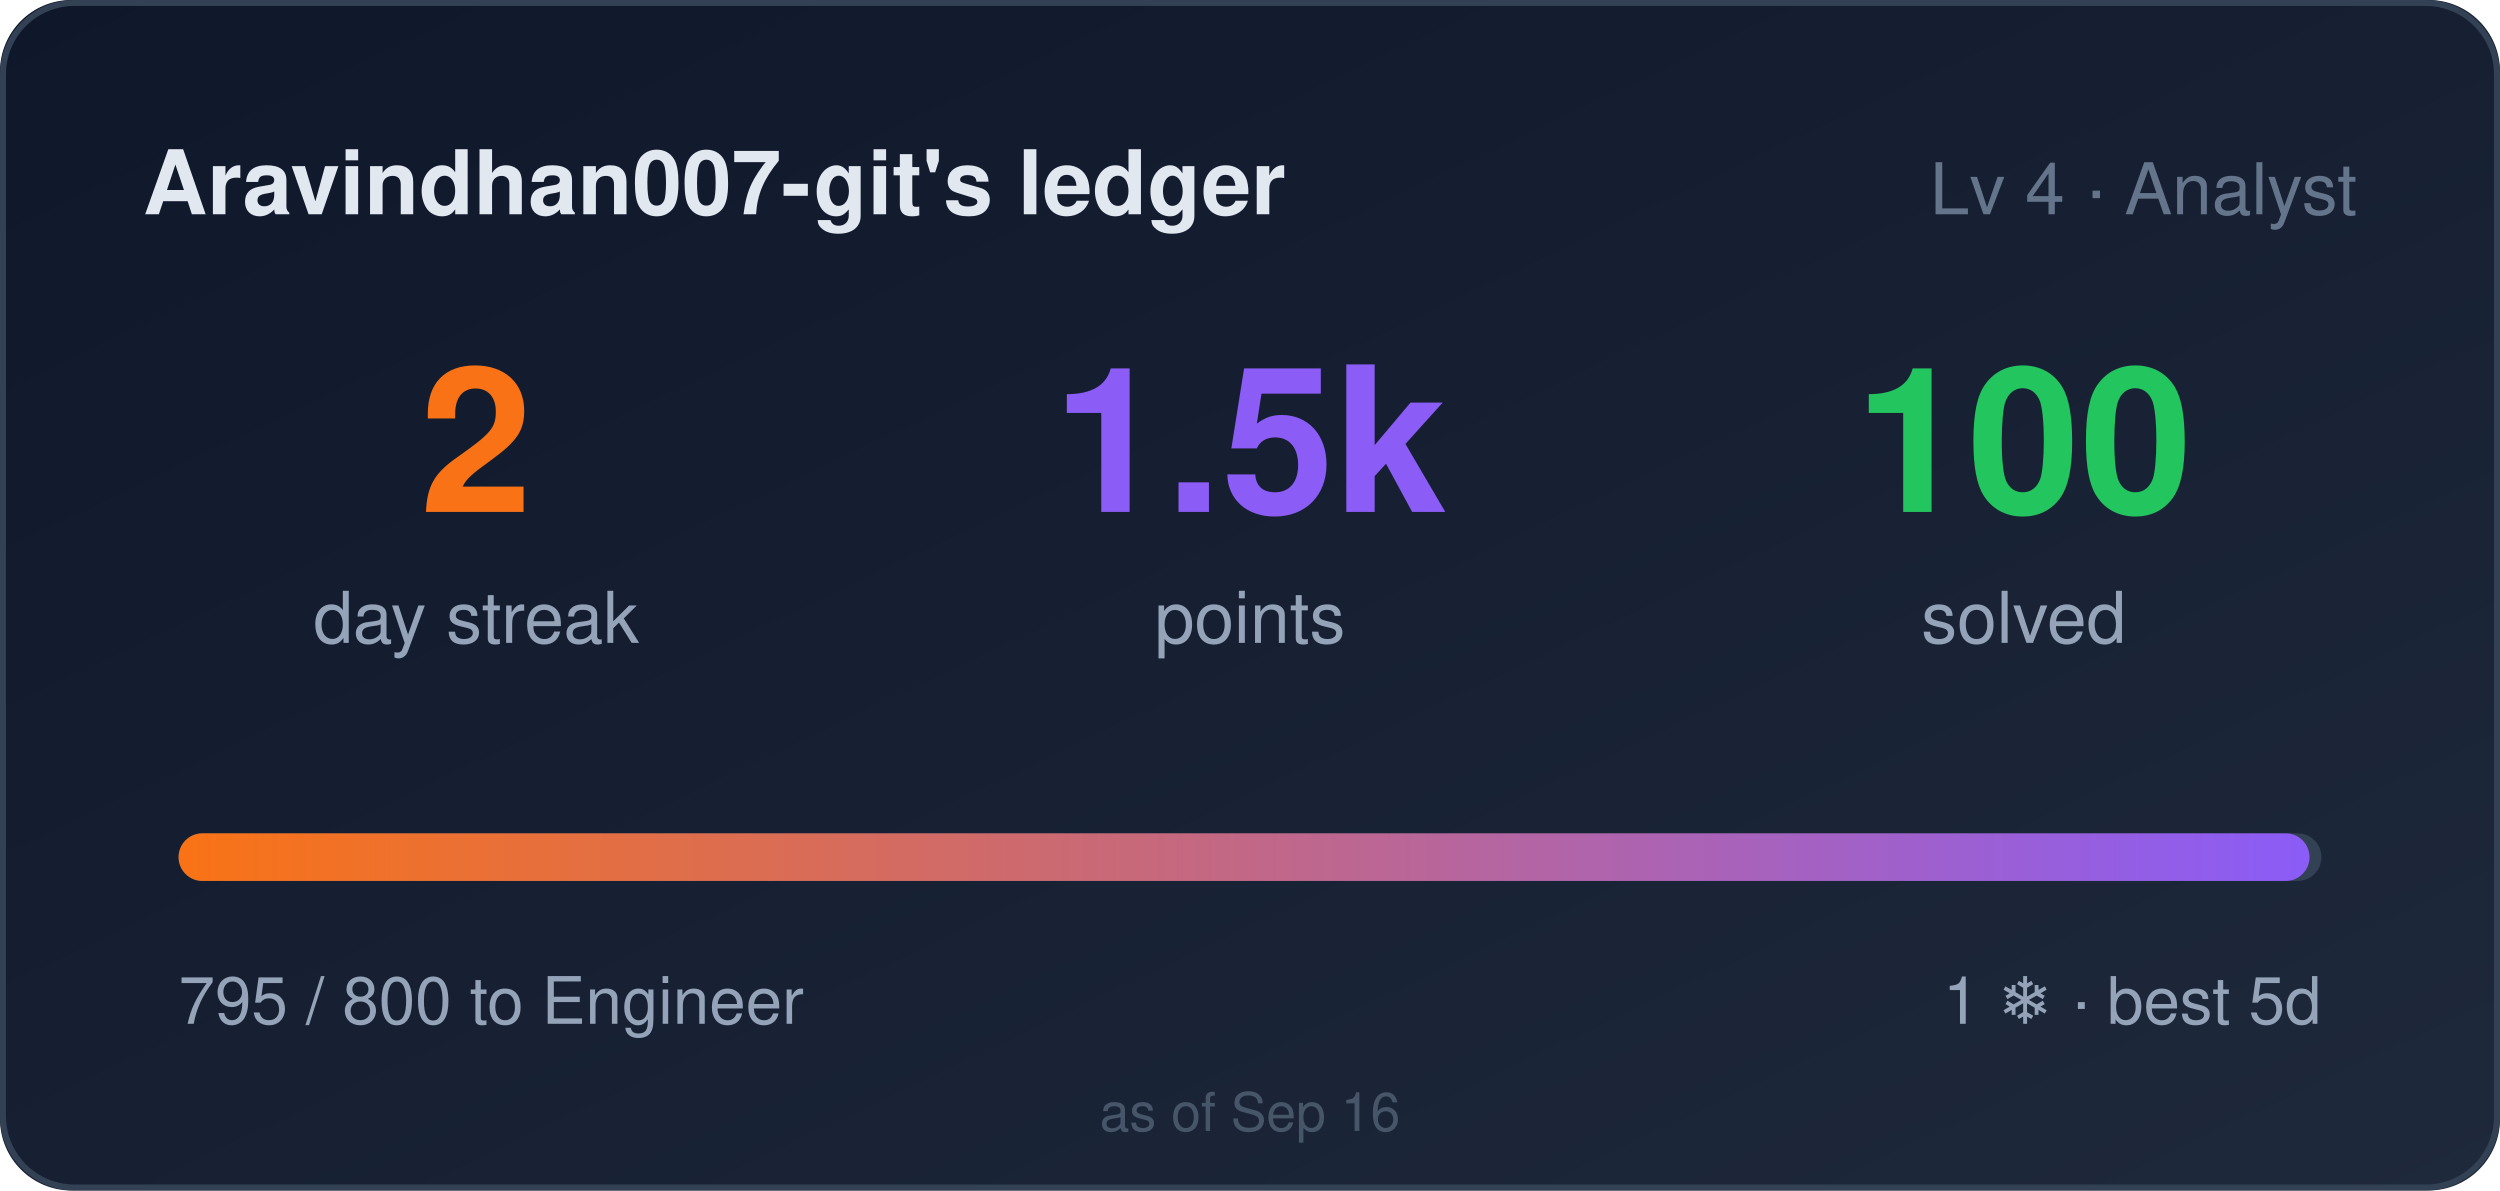
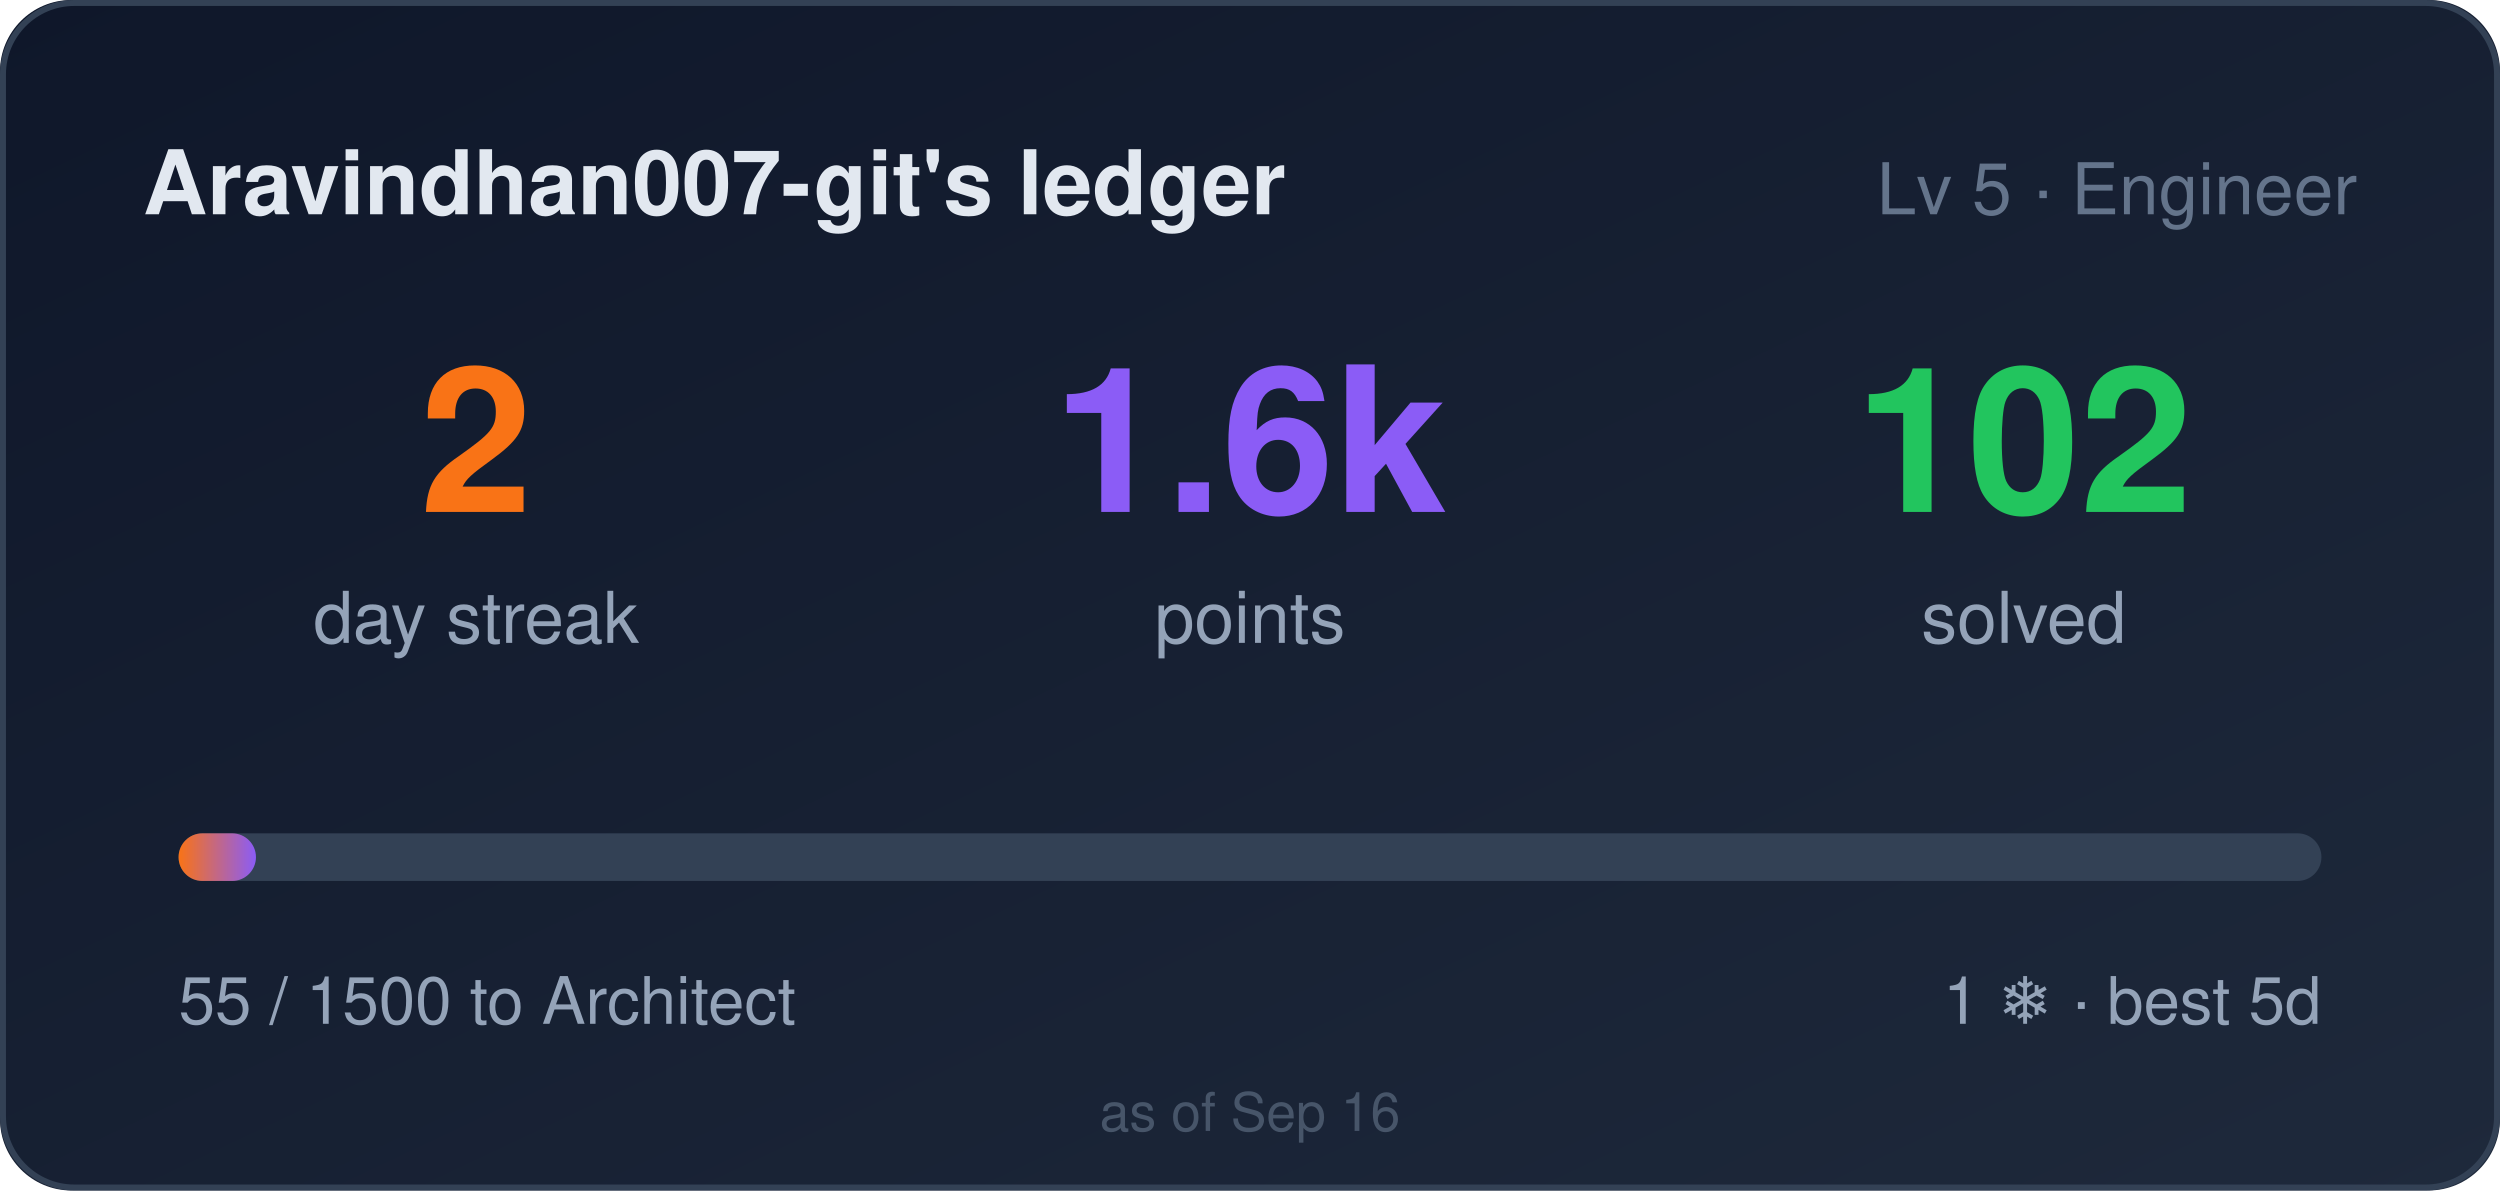
- <svg xmlns="http://www.w3.org/2000/svg" width="420" height="200" role="img" aria-label="Aravindhan007-git's ledger: 2 day streak, 1495 points">
+ <svg xmlns="http://www.w3.org/2000/svg" width="420" height="200" role="img" aria-label="Aravindhan007-git's ledger: 2 day streak, 1555 points">
  <style>
    .bar,.n{transform-box:fill-box}
    .bar{transform-origin:left center}
    @media (prefers-reduced-motion: no-preference){
      .bar{animation:cl-grow .9s cubic-bezier(.22,1,.36,1) both}
      .n{animation:cl-rise .5s ease-out both}
      .n2{animation-delay:.08s}
      .n3{animation-delay:.16s}
    }
    @keyframes cl-grow{from{transform:scaleX(0)}to{transform:scaleX(1)}}
    @keyframes cl-rise{from{opacity:0;transform:translateY(6px)}to{opacity:1;transform:none}}
  </style>
  <defs>
    <linearGradient id="bg" x1="0" y1="0" x2="1" y2="1">
      <stop offset="0" stop-color="#0f172a" />
      <stop offset="1" stop-color="#1e293b" />
    </linearGradient>
    <linearGradient id="bar" x1="0" y1="0" x2="1" y2="0">
      <stop offset="0" stop-color="#f97316" />
      <stop offset="1" stop-color="#8b5cf6" />
    </linearGradient>
  </defs>
  <rect width="420" height="200" rx="12" fill="url(#bg)" />
  <rect x="0.5" y="0.5" width="419" height="199" rx="12" fill="none" stroke="#334155" />
  <text x="24" y="36" fill="#e2e8f0" font-size="15" font-weight="600" font-family="Segoe UI,Helvetica,Arial,sans-serif">Aravindhan007-git's ledger</text>
-   <text x="396" y="36" fill="#64748b" font-size="12" text-anchor="end" font-family="Segoe UI,Helvetica,Arial,sans-serif">Lv 4 · Analyst</text>
+   <text x="396" y="36" fill="#64748b" font-size="12" text-anchor="end" font-family="Segoe UI,Helvetica,Arial,sans-serif">Lv 5 · Engineer</text>
  <g font-family="Segoe UI,Helvetica,Arial,sans-serif">
    <text class="n n1" x="80" y="86" fill="#f97316" font-size="34" font-weight="700" text-anchor="middle">2</text>
    <text x="80" y="108" fill="#94a3b8" font-size="12" text-anchor="middle">day streak</text>
-     <text class="n n2" x="210" y="86" fill="#8b5cf6" font-size="34" font-weight="700" text-anchor="middle">1.5k</text>
+     <text class="n n2" x="210" y="86" fill="#8b5cf6" font-size="34" font-weight="700" text-anchor="middle">1.6k</text>
    <text x="210" y="108" fill="#94a3b8" font-size="12" text-anchor="middle">points</text>
-     <text class="n n3" x="340" y="86" fill="#22c55e" font-size="34" font-weight="700" text-anchor="middle">100</text>
+     <text class="n n3" x="340" y="86" fill="#22c55e" font-size="34" font-weight="700" text-anchor="middle">102</text>
    <text x="340" y="108" fill="#94a3b8" font-size="12" text-anchor="middle">solved</text>
  </g>
  <rect x="30" y="140" width="360" height="8" rx="4" fill="#334155" />
-   <rect class="bar" x="30" y="140" width="358" height="8" rx="4" fill="url(#bar)" />
-   <text x="30" y="172" fill="#94a3b8" font-size="11" font-family="Segoe UI,Helvetica,Arial,sans-serif">795 / 800 to Engineer</text>
+   <rect class="bar" x="30" y="140" width="13" height="8" rx="4" fill="url(#bar)" />
+   <text x="30" y="172" fill="#94a3b8" font-size="11" font-family="Segoe UI,Helvetica,Arial,sans-serif">55 / 1500 to Architect</text>
  <text x="390" y="172" fill="#94a3b8" font-size="11" text-anchor="end" font-family="Segoe UI,Helvetica,Arial,sans-serif">1 ❄ · best 5d</text>
  <text x="210" y="190" fill="#475569" font-size="9" text-anchor="middle" font-family="Segoe UI,Helvetica,Arial,sans-serif">as of Sep 16</text>
</svg>
